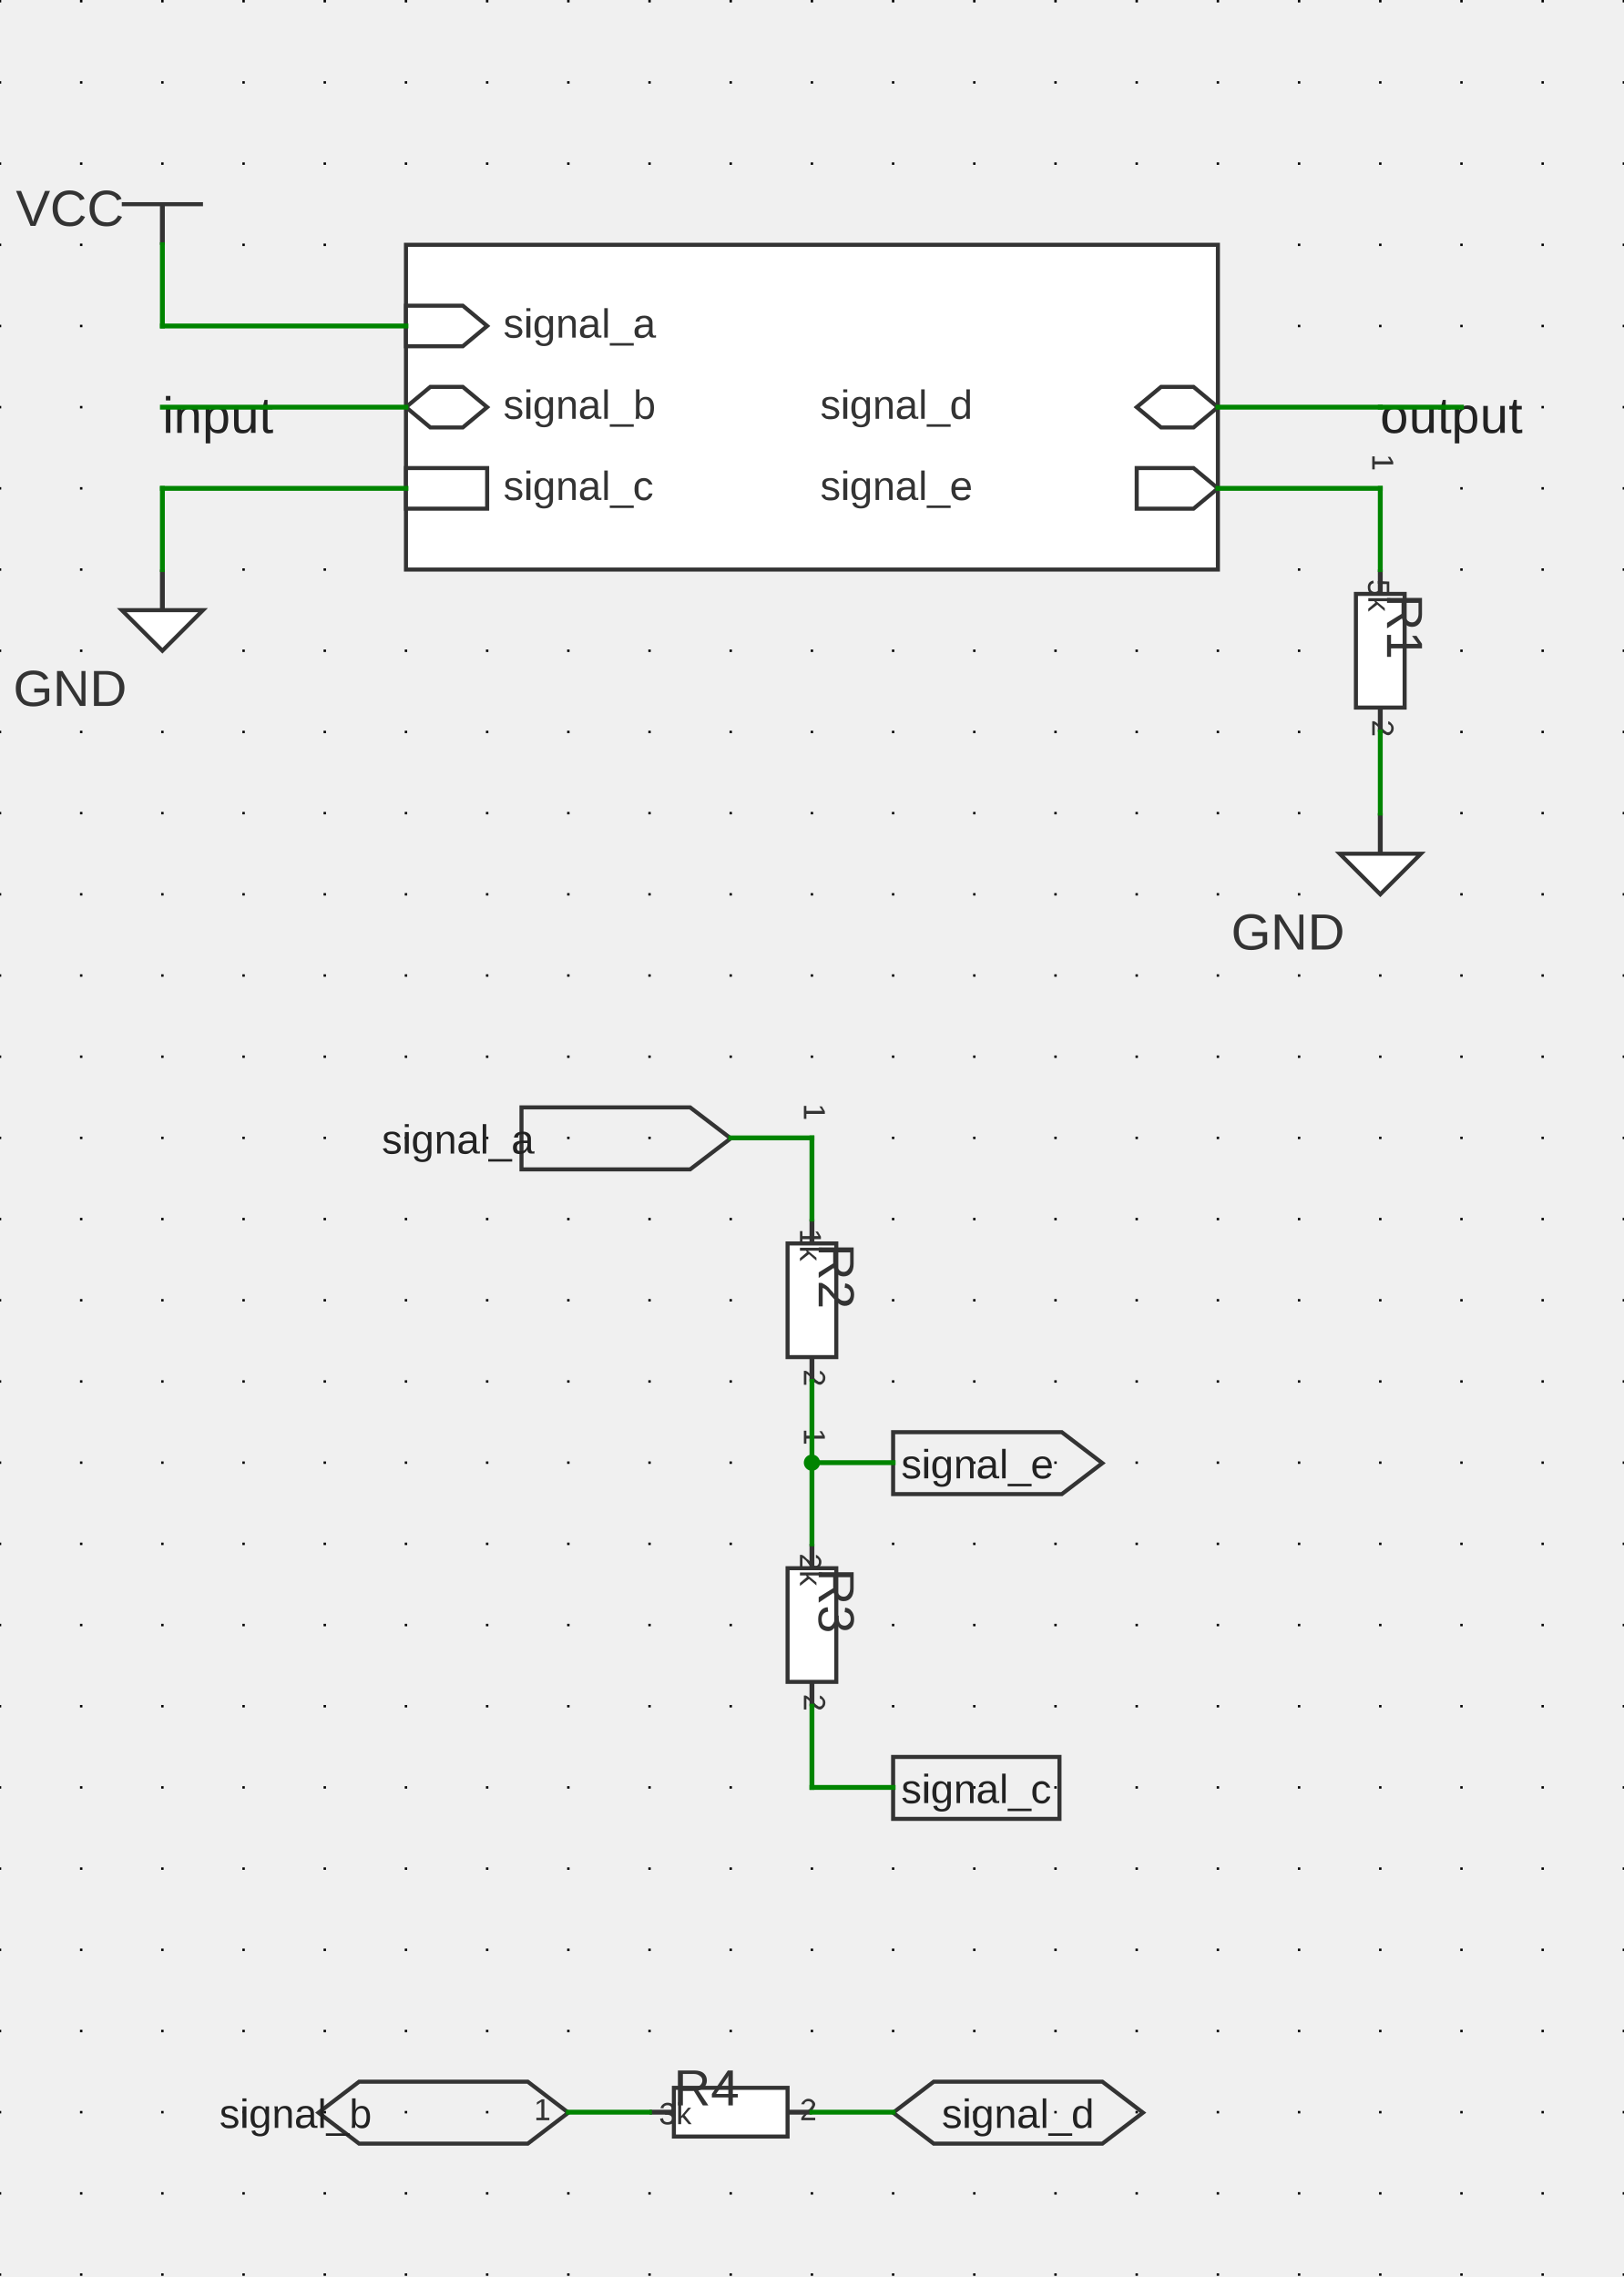
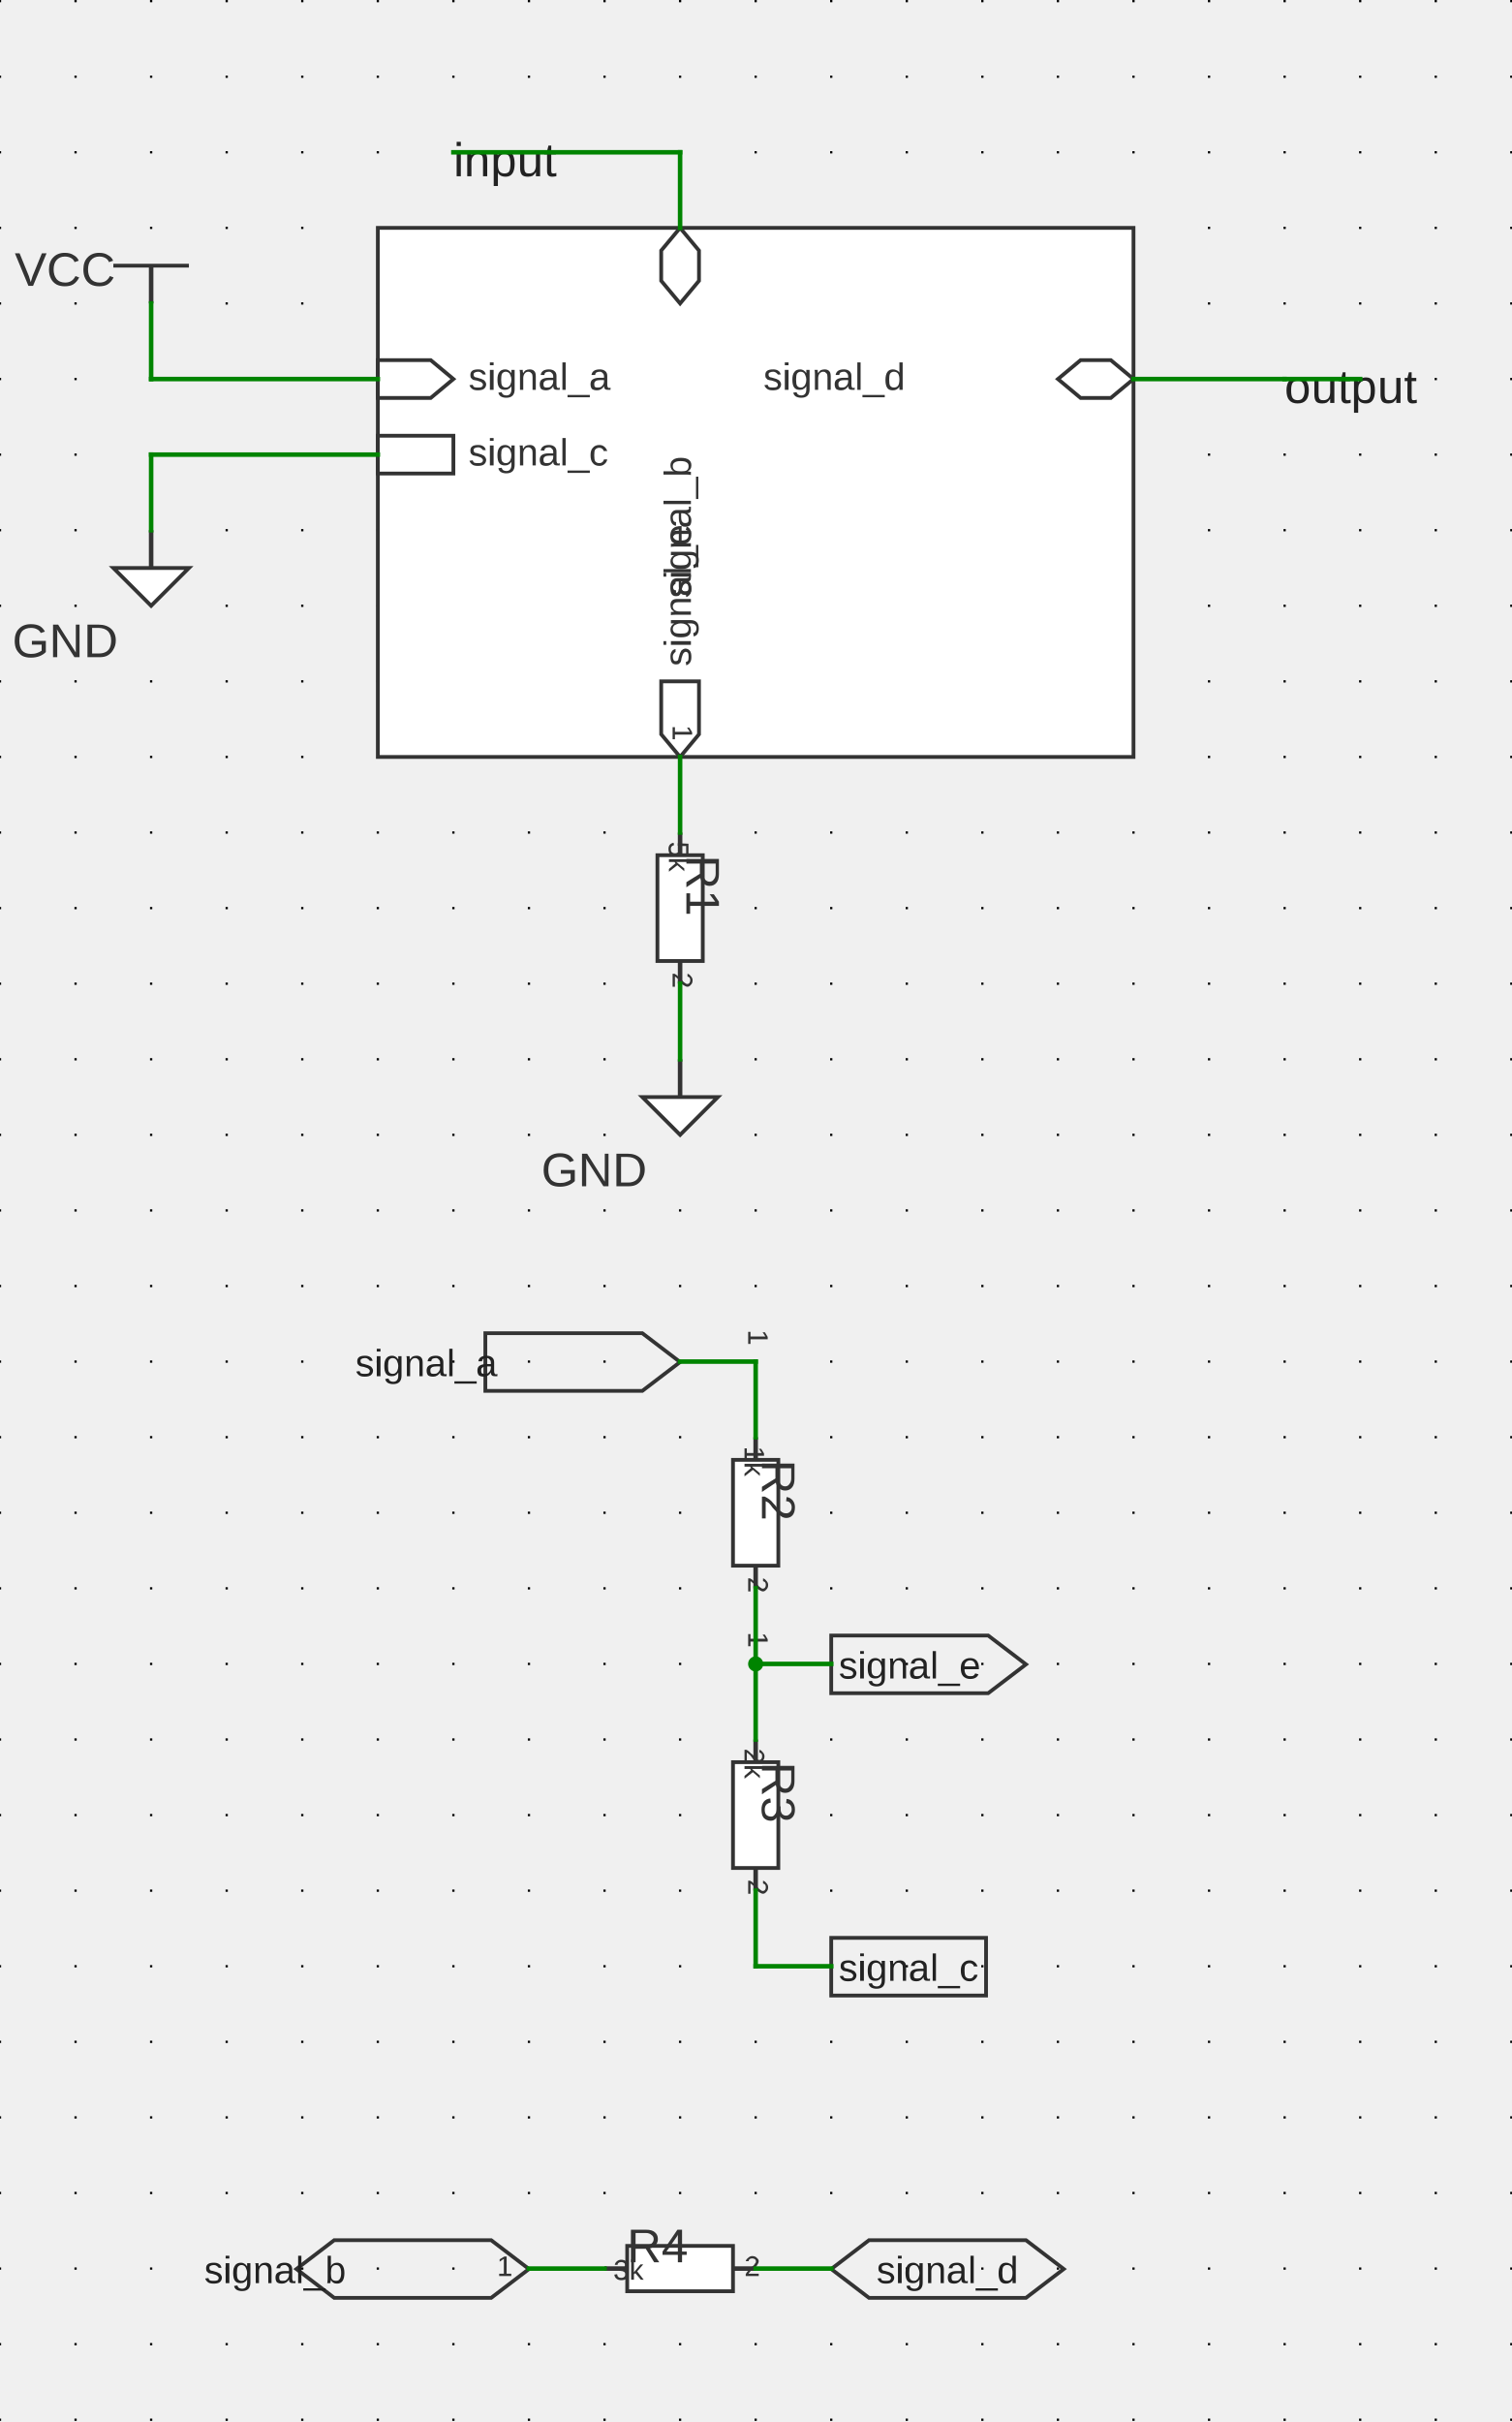
- <svg xmlns="http://www.w3.org/2000/svg" xmlns:ns1="http://svgjs.dev/svgjs" version="1.1" width="479.968" height="673.035" viewBox="-2.54 -2.578 50.8 71.234">
+ <svg xmlns="http://www.w3.org/2000/svg" xmlns:ns1="http://svgjs.dev/svgjs" version="1.1" width="479.968" height="769.029" viewBox="-2.54 -2.578 50.8 81.394">
  <g id="sheet-0" class="sheet" transform="matrix(1,0,0,1,0,0)">
    <g class="sheet-elements" transform="matrix(1,0,0,1,0,0)">
      <g transform="matrix(1,0,0,1,0,0)" class="grid">
-         <path d="M -2.54 -2.578 L -2.54 68.656 M 0 -2.578 L 0 68.656 M 2.54 -2.578 L 2.54 68.656 M 5.08 -2.578 L 5.08 68.656 M 7.62 -2.578 L 7.62 68.656 M 10.16 -2.578 L 10.16 68.656 M 12.7 -2.578 L 12.7 68.656 M 15.24 -2.578 L 15.24 68.656 M 17.78 -2.578 L 17.78 68.656 M 20.32 -2.578 L 20.32 68.656 M 22.86 -2.578 L 22.86 68.656 M 25.4 -2.578 L 25.4 68.656 M 27.94 -2.578 L 27.94 68.656 M 30.48 -2.578 L 30.48 68.656 M 33.02 -2.578 L 33.02 68.656 M 35.56 -2.578 L 35.56 68.656 M 38.1 -2.578 L 38.1 68.656 M 40.64 -2.578 L 40.64 68.656 M 43.18 -2.578 L 43.18 68.656 M 45.72 -2.578 L 45.72 68.656 M 48.26 -2.578 L 48.26 68.656" stroke-dasharray="0.076,2.464" stroke-width="0.076" stroke="#000000" />
-       </g>
-       <g transform="matrix(1,0,0,1,2.54,3.81)">
+         <path d="M -2.54 -2.578 L -2.54 78.816 M 0 -2.578 L 0 78.816 M 2.54 -2.578 L 2.54 78.816 M 5.08 -2.578 L 5.08 78.816 M 7.62 -2.578 L 7.62 78.816 M 10.16 -2.578 L 10.16 78.816 M 12.7 -2.578 L 12.7 78.816 M 15.24 -2.578 L 15.24 78.816 M 17.78 -2.578 L 17.78 78.816 M 20.32 -2.578 L 20.32 78.816 M 22.86 -2.578 L 22.86 78.816 M 25.4 -2.578 L 25.4 78.816 M 27.94 -2.578 L 27.94 78.816 M 30.48 -2.578 L 30.48 78.816 M 33.02 -2.578 L 33.02 78.816 M 35.56 -2.578 L 35.56 78.816 M 38.1 -2.578 L 38.1 78.816 M 40.64 -2.578 L 40.64 78.816 M 43.18 -2.578 L 43.18 78.816 M 45.72 -2.578 L 45.72 78.816 M 48.26 -2.578 L 48.26 78.816" stroke-dasharray="0.076,2.464" stroke-width="0.076" stroke="#000000" />
+       </g>
+       <g transform="matrix(1,0,0,1,2.54,6.35)">
        <g>
          <path d="M -1.27 0 L 1.27 0" stroke-width="0.127" stroke="#333333" fill="none" />
          <path d="M 0 1.27 L 0 0" stroke-width="0.152" stroke="#333333" />
          <g transform="matrix(1,0,0,1,0,-0.381)">
            <text fill="#333333" font-family="Arial" font-size="1.6" text-anchor="middle" dominant-baseline="text-top" font-weight="regular" xml:space="preserve" transform="matrix(1,0,0,1,0,0)" ns1:data="{&quot;leading&quot;:&quot;1.3&quot;}">
              <tspan dy="0" x="0" ns1:data="{&quot;newLined&quot;:true}">VCC</tspan>
            </text>
          </g>
        </g>
      </g>
-       <g transform="matrix(1,0,0,1,22.86,10.16)">
-         <g>
-           <path d="M -12.7 -5.08 L 12.7 -5.08 L 12.7 5.08 L -12.7 5.08 Z" stroke-width="0.127" stroke="#333333" fill="#ffffff" />
-           <path d="M -12.7 -3.175 L -10.922 -3.175 L -10.16 -2.54 L -10.922 -1.905 L -12.7 -1.905 Z" stroke-width="0.127" stroke="#333333" fill="#ffffff" />
-           <path d="M -11.938 -0.635 L -10.922 -0.635 L -10.16 0 L -10.922 0.635 L -11.938 0.635 L -12.7 0 Z" stroke-width="0.127" stroke="#333333" fill="#ffffff" />
-           <path d="M -12.7 1.905 L -10.16 1.905 L -10.16 3.175 L -12.7 3.175 Z" stroke-width="0.127" stroke="#333333" fill="#ffffff" />
-           <path d="M 11.938 -0.635 L 10.922 -0.635 L 10.16 0 L 10.922 0.635 L 11.938 0.635 L 12.7 0 Z" stroke-width="0.127" stroke="#333333" fill="#ffffff" />
-           <path d="M 11.938 1.905 L 10.16 1.905 L 10.16 3.175 L 11.938 3.175 L 12.7 2.54 Z" stroke-width="0.127" stroke="#333333" fill="#ffffff" />
-           <path d="M -12.7 -2.54 L -12.7 -2.54" stroke-width="0.152" stroke="#333333" />
-           <path d="M -12.7 0 L -12.7 0" stroke-width="0.152" stroke="#333333" />
-           <path d="M -12.7 2.54 L -12.7 2.54" stroke-width="0.152" stroke="#333333" />
-           <path d="M 12.7 0 L 12.7 0" stroke-width="0.152" stroke="#333333" />
-           <path d="M 12.7 2.54 L 12.7 2.54" stroke-width="0.152" stroke="#333333" />
-           <g transform="matrix(1,0,0,1,-9.652,-2.54)">
+       <g transform="matrix(1,0,0,1,22.86,13.97)">
+         <g>
+           <path d="M -12.7 -8.89 L 12.7 -8.89 L 12.7 8.89 L -12.7 8.89 Z" stroke-width="0.127" stroke="#333333" fill="#ffffff" />
+           <path d="M -12.7 -4.445 L -10.922 -4.445 L -10.16 -3.81 L -10.922 -3.175 L -12.7 -3.175 Z" stroke-width="0.127" stroke="#333333" fill="#ffffff" />
+           <path d="M -12.7 -1.905 L -10.16 -1.905 L -10.16 -0.635 L -12.7 -0.635 Z" stroke-width="0.127" stroke="#333333" fill="#ffffff" />
+           <path d="M 11.938 -4.445 L 10.922 -4.445 L 10.16 -3.81 L 10.922 -3.175 L 11.938 -3.175 L 12.7 -3.81 Z" stroke-width="0.127" stroke="#333333" fill="#ffffff" />
+           <path d="M -1.905 -8.128 L -1.905 -7.112 L -2.54 -6.35 L -3.175 -7.112 L -3.175 -8.128 L -2.54 -8.89 Z" stroke-width="0.127" stroke="#333333" fill="#ffffff" />
+           <path d="M -3.175 8.128 L -3.175 6.35 L -1.905 6.35 L -1.905 8.128 L -2.54 8.89 Z" stroke-width="0.127" stroke="#333333" fill="#ffffff" />
+           <path d="M -12.7 -3.81 L -12.7 -3.81" stroke-width="0.152" stroke="#333333" />
+           <path d="M -12.7 -1.27 L -12.7 -1.27" stroke-width="0.152" stroke="#333333" />
+           <path d="M 12.7 -3.81 L 12.7 -3.81" stroke-width="0.152" stroke="#333333" />
+           <path d="M -2.54 -8.89 L -2.54 -8.89" stroke-width="0.152" stroke="#333333" />
+           <path d="M -2.54 8.89 L -2.54 8.89" stroke-width="0.152" stroke="#333333" />
+           <g transform="matrix(1,0,0,1,-9.652,-3.81)">
            <text fill="#333333" font-family="Arial" font-size="1.28" text-anchor="start" dominant-baseline="middle" font-weight="regular" xml:space="preserve" transform="matrix(1,0,0,1,0,0)" ns1:data="{&quot;leading&quot;:&quot;1.3&quot;}">
              <tspan dy="0" x="0" ns1:data="{&quot;newLined&quot;:true}">signal_a</tspan>
            </text>
          </g>
-           <g transform="matrix(1,0,0,1,-9.652,0)">
-             <text fill="#333333" font-family="Arial" font-size="1.28" text-anchor="start" dominant-baseline="middle" font-weight="regular" xml:space="preserve" transform="matrix(1,0,0,1,0,0)" ns1:data="{&quot;leading&quot;:&quot;1.3&quot;}">
-               <tspan dy="0" x="0" ns1:data="{&quot;newLined&quot;:true}">signal_b</tspan>
-             </text>
-           </g>
-           <g transform="matrix(1,0,0,1,-9.652,2.54)">
+           <g transform="matrix(1,0,0,1,-9.652,-1.27)">
            <text fill="#333333" font-family="Arial" font-size="1.28" text-anchor="start" dominant-baseline="middle" font-weight="regular" xml:space="preserve" transform="matrix(1,0,0,1,0,0)" ns1:data="{&quot;leading&quot;:&quot;1.3&quot;}">
              <tspan dy="0" x="0" ns1:data="{&quot;newLined&quot;:true}">signal_c</tspan>
            </text>
          </g>
-           <g transform="matrix(1,0,0,1,9.652,0)">
+           <g transform="matrix(1,0,0,1,9.652,-3.81)">
            <text fill="#333333" font-family="Arial" font-size="1.28" text-anchor="end" dominant-baseline="middle" font-weight="regular" xml:space="preserve" transform="matrix(1,0,0,1,0,0)" ns1:data="{&quot;leading&quot;:&quot;1.3&quot;}">
              <tspan dy="0" x="0" ns1:data="{&quot;newLined&quot;:true}">signal_d</tspan>
            </text>
          </g>
-           <g transform="matrix(1,0,0,1,9.652,2.54)">
-             <text fill="#333333" font-family="Arial" font-size="1.28" text-anchor="end" dominant-baseline="middle" font-weight="regular" xml:space="preserve" transform="matrix(1,0,0,1,0,0)" ns1:data="{&quot;leading&quot;:&quot;1.3&quot;}">
+           <g transform="matrix(1,0,0,1,-2.54,-5.842)">
+             <text fill="#333333" font-family="Arial" font-size="1.28" text-anchor="end" dominant-baseline="middle" font-weight="regular" xml:space="preserve" transform="matrix(6.123233995736766e-17,-1,1,6.123233995736766e-17,0,0)" ns1:data="{&quot;leading&quot;:&quot;1.3&quot;}">
+               <tspan dy="0" x="0" ns1:data="{&quot;newLined&quot;:true}">signal_b</tspan>
+             </text>
+           </g>
+           <g transform="matrix(1,0,0,1,-2.54,5.842)">
+             <text fill="#333333" font-family="Arial" font-size="1.28" text-anchor="start" dominant-baseline="middle" font-weight="regular" xml:space="preserve" transform="matrix(6.123233995736766e-17,-1,1,6.123233995736766e-17,0,0)" ns1:data="{&quot;leading&quot;:&quot;1.3&quot;}">
              <tspan dy="0" x="0" ns1:data="{&quot;newLined&quot;:true}">signal_e</tspan>
            </text>
          </g>
        </g>
      </g>
      <g transform="matrix(1,0,0,1,2.54,16.51)">
        <g>
          <path d="M -1.27 0 L 1.27 0 L 0 1.27 Z" stroke-width="0.127" stroke="#333333" fill="#ffffff" />
          <path d="M 0 -1.27 L 0 0" stroke-width="0.152" stroke="#333333" />
          <g transform="matrix(1,0,0,1,0,2.54)">
            <text fill="#333333" font-family="Arial" font-size="1.6" text-anchor="middle" dominant-baseline="middle" font-weight="regular" xml:space="preserve" transform="matrix(1,0,0,1,0,0)" ns1:data="{&quot;leading&quot;:&quot;1.3&quot;}">
              <tspan dy="0" x="0" ns1:data="{&quot;newLined&quot;:true}">GND</tspan>
            </text>
          </g>
        </g>
      </g>
-       <g transform="matrix(1,0,0,1,40.64,17.78)">
+       <g transform="matrix(1,0,0,1,20.32,27.94)">
        <g>
          <path d="M 0.762 -1.778 L 0.762 1.778 L -0.762 1.778 L -0.762 -1.778 Z" stroke-width="0.127" stroke="#333333" fill="#ffffff" />
          <path d="M 0 -2.54 L 0 -1.778" stroke-width="0.152" stroke="#333333" />
          <path d="M 0 2.54 L 0 1.778" stroke-width="0.152" stroke="#333333" />
          <g transform="matrix(0,1,-1,0,0.381,-2.159)">
            <text fill="#333333" font-family="Arial" font-size="0.96" text-anchor="end" dominant-baseline="text-top" font-weight="regular" xml:space="preserve" transform="matrix(1,0,0,1,0,0)" ns1:data="{&quot;leading&quot;:&quot;1.3&quot;}">
              <tspan dy="0" x="0" ns1:data="{&quot;newLined&quot;:true}">1</tspan>
            </text>
          </g>
          <g transform="matrix(0,1,-1,0,0.381,2.159)">
            <text fill="#333333" font-family="Arial" font-size="0.96" text-anchor="start" dominant-baseline="text-top" font-weight="regular" xml:space="preserve" transform="matrix(1,0,0,1,0,0)" ns1:data="{&quot;leading&quot;:&quot;1.3&quot;}">
              <tspan dy="0" x="0" ns1:data="{&quot;newLined&quot;:true}">2</tspan>
            </text>
          </g>
          <g transform="matrix(0,1,-1,0,1.27,-1.778)">
            <text fill="#333333" font-family="Arial" font-size="1.6" text-anchor="start" dominant-baseline="text-top" font-weight="regular" xml:space="preserve" transform="matrix(1,0,0,1,0,0)" ns1:data="{&quot;leading&quot;:&quot;1.3&quot;}">
              <tspan dy="0" x="0" ns1:data="{&quot;newLined&quot;:true}">R1</tspan>
            </text>
          </g>
          <g transform="matrix(0,1,-1,0,-0.1016,0)">
            <text fill="#333333" font-family="Arial" font-size="0.96" text-anchor="middle" dominant-baseline="middle" font-weight="regular" xml:space="preserve" transform="matrix(1,0,0,1,0,0)" ns1:data="{&quot;leading&quot;:&quot;1.3&quot;}">
              <tspan dy="0" x="0" ns1:data="{&quot;newLined&quot;:true}">5k</tspan>
            </text>
          </g>
        </g>
      </g>
-       <g transform="matrix(1,0,0,1,40.64,24.13)">
+       <g transform="matrix(1,0,0,1,20.32,34.29)">
        <g>
          <path d="M -1.27 0 L 1.27 0 L 0 1.27 Z" stroke-width="0.127" stroke="#333333" fill="#ffffff" />
          <path d="M 0 -1.27 L 0 0" stroke-width="0.152" stroke="#333333" />
          <g transform="matrix(1,0,0,1,0,2.54)">
            <text fill="#333333" font-family="Arial" font-size="1.6" text-anchor="middle" dominant-baseline="middle" font-weight="regular" xml:space="preserve" transform="matrix(1,0,0,1,0,0)" ns1:data="{&quot;leading&quot;:&quot;1.3&quot;}">
              <tspan dy="0" x="0" ns1:data="{&quot;newLined&quot;:true}">GND</tspan>
            </text>
          </g>
        </g>
      </g>
-       <g transform="matrix(1,0,0,1,2.54,10.16)">
+       <g transform="matrix(1,0,0,1,12.7,2.54)">
        <g>
          <path d="M 0 0 L 0 0" stroke-width="0.152" stroke="#333333" />
          <g transform="matrix(1,0,0,1,0,-0.254)">
            <text fill="#222222" font-family="Arial" font-size="1.6" text-anchor="start" dominant-baseline="text-top" font-weight="regular" xml:space="preserve" transform="matrix(1,0,0,1,0,0)" ns1:data="{&quot;leading&quot;:&quot;1.3&quot;}">
              <tspan dy="0" x="0" ns1:data="{&quot;newLined&quot;:true}">input</tspan>
            </text>
          </g>
        </g>
      </g>
      <g transform="matrix(1,0,0,1,40.64,10.16)">
        <g>
          <path d="M 0 0 L 0 0" stroke-width="0.152" stroke="#333333" />
          <g transform="matrix(1,0,0,1,0,-0.254)">
            <text fill="#222222" font-family="Arial" font-size="1.6" text-anchor="start" dominant-baseline="text-top" font-weight="regular" xml:space="preserve" transform="matrix(1,0,0,1,0,0)" ns1:data="{&quot;leading&quot;:&quot;1.3&quot;}">
              <tspan dy="0" x="0" ns1:data="{&quot;newLined&quot;:true}">output</tspan>
            </text>
          </g>
        </g>
      </g>
-       <g transform="matrix(1,0,0,1,20.32,33.02)">
+       <g transform="matrix(1,0,0,1,20.32,43.18)">
        <g>
          <path d="M 0 0 L 0 0" stroke-width="0.152" stroke="#333333" />
          <g transform="matrix(1,0,0,1,-1.524,0.127)">
            <path d="M0 0L5.276 0L5.276 1.938L0 1.938L-1.27 0.969Z " stroke-width="0.127" stroke="#333333" fill="none" transform="matrix(-1,0,0,1,0.254,-1.080875)" />
            <text fill="#222222" font-family="Arial" font-size="1.28" text-anchor="end" dominant-baseline="middle" font-weight="regular" xml:space="preserve" transform="matrix(1,0,0,1,0,0)" ns1:data="{&quot;leading&quot;:&quot;1.3&quot;}">
              <tspan dy="0" x="0" ns1:data="{&quot;newLined&quot;:true}">signal_a</tspan>
            </text>
          </g>
        </g>
      </g>
-       <g transform="matrix(1,0,0,1,22.86,38.1)">
+       <g transform="matrix(1,0,0,1,22.86,48.26)">
        <g>
          <path d="M 0.762 -1.778 L 0.762 1.778 L -0.762 1.778 L -0.762 -1.778 Z" stroke-width="0.127" stroke="#333333" fill="#ffffff" />
          <path d="M 0 -2.54 L 0 -1.778" stroke-width="0.152" stroke="#333333" />
          <path d="M 0 2.54 L 0 1.778" stroke-width="0.152" stroke="#333333" />
          <g transform="matrix(0,1,-1,0,0.381,-2.159)">
            <text fill="#333333" font-family="Arial" font-size="0.96" text-anchor="end" dominant-baseline="text-top" font-weight="regular" xml:space="preserve" transform="matrix(1,0,0,1,0,0)" ns1:data="{&quot;leading&quot;:&quot;1.3&quot;}">
              <tspan dy="0" x="0" ns1:data="{&quot;newLined&quot;:true}">1</tspan>
            </text>
          </g>
          <g transform="matrix(0,1,-1,0,0.381,2.159)">
            <text fill="#333333" font-family="Arial" font-size="0.96" text-anchor="start" dominant-baseline="text-top" font-weight="regular" xml:space="preserve" transform="matrix(1,0,0,1,0,0)" ns1:data="{&quot;leading&quot;:&quot;1.3&quot;}">
              <tspan dy="0" x="0" ns1:data="{&quot;newLined&quot;:true}">2</tspan>
            </text>
          </g>
          <g transform="matrix(0,1,-1,0,1.27,-1.778)">
            <text fill="#333333" font-family="Arial" font-size="1.6" text-anchor="start" dominant-baseline="text-top" font-weight="regular" xml:space="preserve" transform="matrix(1,0,0,1,0,0)" ns1:data="{&quot;leading&quot;:&quot;1.3&quot;}">
              <tspan dy="0" x="0" ns1:data="{&quot;newLined&quot;:true}">R2</tspan>
            </text>
          </g>
          <g transform="matrix(0,1,-1,0,-0.1016,0)">
            <text fill="#333333" font-family="Arial" font-size="0.96" text-anchor="middle" dominant-baseline="middle" font-weight="regular" xml:space="preserve" transform="matrix(1,0,0,1,0,0)" ns1:data="{&quot;leading&quot;:&quot;1.3&quot;}">
              <tspan dy="0" x="0" ns1:data="{&quot;newLined&quot;:true}">1k</tspan>
            </text>
          </g>
        </g>
      </g>
-       <g transform="matrix(1,0,0,1,25.4,43.18)">
+       <g transform="matrix(1,0,0,1,25.4,53.34)">
        <g>
          <path d="M 0 0 L 0 0" stroke-width="0.152" stroke="#333333" />
          <g transform="matrix(1,0,0,1,0.254,0.127)">
            <path d="M0 0L5.276 0L6.546 0.969L5.276 1.938L0 1.938Z " stroke-width="0.127" stroke="#333333" fill="none" transform="matrix(1,0,0,1,-0.254,-1.080875)" />
            <text fill="#222222" font-family="Arial" font-size="1.28" text-anchor="start" dominant-baseline="middle" font-weight="regular" xml:space="preserve" transform="matrix(1,0,0,1,0,0)" ns1:data="{&quot;leading&quot;:&quot;1.3&quot;}">
              <tspan dy="0" x="0" ns1:data="{&quot;newLined&quot;:true}">signal_e</tspan>
            </text>
          </g>
        </g>
      </g>
-       <g transform="matrix(1,0,0,1,22.86,48.26)">
+       <g transform="matrix(1,0,0,1,22.86,58.42)">
        <g>
          <path d="M 0.762 -1.778 L 0.762 1.778 L -0.762 1.778 L -0.762 -1.778 Z" stroke-width="0.127" stroke="#333333" fill="#ffffff" />
          <path d="M 0 -2.54 L 0 -1.778" stroke-width="0.152" stroke="#333333" />
          <path d="M 0 2.54 L 0 1.778" stroke-width="0.152" stroke="#333333" />
          <g transform="matrix(0,1,-1,0,0.381,-2.159)">
            <text fill="#333333" font-family="Arial" font-size="0.96" text-anchor="end" dominant-baseline="text-top" font-weight="regular" xml:space="preserve" transform="matrix(1,0,0,1,0,0)" ns1:data="{&quot;leading&quot;:&quot;1.3&quot;}">
              <tspan dy="0" x="0" ns1:data="{&quot;newLined&quot;:true}">1</tspan>
            </text>
          </g>
          <g transform="matrix(0,1,-1,0,0.381,2.159)">
            <text fill="#333333" font-family="Arial" font-size="0.96" text-anchor="start" dominant-baseline="text-top" font-weight="regular" xml:space="preserve" transform="matrix(1,0,0,1,0,0)" ns1:data="{&quot;leading&quot;:&quot;1.3&quot;}">
              <tspan dy="0" x="0" ns1:data="{&quot;newLined&quot;:true}">2</tspan>
            </text>
          </g>
          <g transform="matrix(0,1,-1,0,1.27,-1.778)">
            <text fill="#333333" font-family="Arial" font-size="1.6" text-anchor="start" dominant-baseline="text-top" font-weight="regular" xml:space="preserve" transform="matrix(1,0,0,1,0,0)" ns1:data="{&quot;leading&quot;:&quot;1.3&quot;}">
              <tspan dy="0" x="0" ns1:data="{&quot;newLined&quot;:true}">R3</tspan>
            </text>
          </g>
          <g transform="matrix(0,1,-1,0,-0.1016,0)">
            <text fill="#333333" font-family="Arial" font-size="0.96" text-anchor="middle" dominant-baseline="middle" font-weight="regular" xml:space="preserve" transform="matrix(1,0,0,1,0,0)" ns1:data="{&quot;leading&quot;:&quot;1.3&quot;}">
              <tspan dy="0" x="0" ns1:data="{&quot;newLined&quot;:true}">2k</tspan>
            </text>
          </g>
        </g>
      </g>
-       <g transform="matrix(1,0,0,1,25.4,53.34)">
+       <g transform="matrix(1,0,0,1,25.4,63.5)">
        <g>
          <path d="M 0 0 L 0 0" stroke-width="0.152" stroke="#333333" />
          <g transform="matrix(1,0,0,1,0.254,0.127)">
            <path d="M0 0L5.204 0L5.204 1.938L0 1.938Z " stroke-width="0.127" stroke="#333333" fill="none" transform="matrix(1,0,0,1,-0.254,-1.080875)" />
            <text fill="#222222" font-family="Arial" font-size="1.28" text-anchor="start" dominant-baseline="middle" font-weight="regular" xml:space="preserve" transform="matrix(1,0,0,1,0,0)" ns1:data="{&quot;leading&quot;:&quot;1.3&quot;}">
              <tspan dy="0" x="0" ns1:data="{&quot;newLined&quot;:true}">signal_c</tspan>
            </text>
          </g>
        </g>
      </g>
-       <g transform="matrix(1,0,0,1,15.24,63.5)">
+       <g transform="matrix(1,0,0,1,15.24,73.66)">
        <g>
          <path d="M 0 0 L 0 0" stroke-width="0.152" stroke="#333333" />
          <g transform="matrix(1,0,0,1,-1.524,0.127)">
            <path d="M0 0L5.276 0L6.546 0.969L5.276 1.938L0 1.938L-1.27 0.969Z " stroke-width="0.127" stroke="#333333" fill="none" transform="matrix(-1,0,0,1,0.254,-1.080875)" />
            <text fill="#222222" font-family="Arial" font-size="1.28" text-anchor="end" dominant-baseline="middle" font-weight="regular" xml:space="preserve" transform="matrix(1,0,0,1,0,0)" ns1:data="{&quot;leading&quot;:&quot;1.3&quot;}">
              <tspan dy="0" x="0" ns1:data="{&quot;newLined&quot;:true}">signal_b</tspan>
            </text>
          </g>
        </g>
      </g>
-       <g transform="matrix(1,0,0,1,20.32,63.5)">
+       <g transform="matrix(1,0,0,1,20.32,73.66)">
        <g>
          <path d="M -1.778 -0.762 L 1.778 -0.762 L 1.778 0.762 L -1.778 0.762 Z" stroke-width="0.127" stroke="#333333" fill="#ffffff" />
          <path d="M -2.54 0 L -1.778 0" stroke-width="0.152" stroke="#333333" />
          <path d="M 2.54 0 L 1.778 0" stroke-width="0.152" stroke="#333333" />
          <g transform="matrix(1,0,0,1,-2.159,-0.381)">
            <text fill="#333333" font-family="Arial" font-size="0.96" text-anchor="end" dominant-baseline="text-top" font-weight="regular" xml:space="preserve" transform="matrix(1,0,0,1,0,0)" ns1:data="{&quot;leading&quot;:&quot;1.3&quot;}">
              <tspan dy="0" x="0" ns1:data="{&quot;newLined&quot;:true}">1</tspan>
            </text>
          </g>
          <g transform="matrix(1,0,0,1,2.159,-0.381)">
            <text fill="#333333" font-family="Arial" font-size="0.96" text-anchor="start" dominant-baseline="text-top" font-weight="regular" xml:space="preserve" transform="matrix(1,0,0,1,0,0)" ns1:data="{&quot;leading&quot;:&quot;1.3&quot;}">
              <tspan dy="0" x="0" ns1:data="{&quot;newLined&quot;:true}">2</tspan>
            </text>
          </g>
          <g transform="matrix(1,0,0,1,-1.778,-1.27)">
            <text fill="#333333" font-family="Arial" font-size="1.6" text-anchor="start" dominant-baseline="text-top" font-weight="regular" xml:space="preserve" transform="matrix(1,0,0,1,0,0)" ns1:data="{&quot;leading&quot;:&quot;1.3&quot;}">
              <tspan dy="0" x="0" ns1:data="{&quot;newLined&quot;:true}">R4</tspan>
            </text>
          </g>
          <g transform="matrix(1,0,0,1,0,0.1016)">
            <text fill="#333333" font-family="Arial" font-size="0.96" text-anchor="middle" dominant-baseline="middle" font-weight="regular" xml:space="preserve" transform="matrix(1,0,0,1,0,0)" ns1:data="{&quot;leading&quot;:&quot;1.3&quot;}">
              <tspan dy="0" x="0" ns1:data="{&quot;newLined&quot;:true}">3k</tspan>
            </text>
          </g>
        </g>
      </g>
-       <g transform="matrix(1,0,0,1,25.4,63.5)">
+       <g transform="matrix(1,0,0,1,25.4,73.66)">
        <g>
          <path d="M 0 0 L 0 0" stroke-width="0.152" stroke="#333333" />
          <g transform="matrix(1,0,0,1,1.524,0.127)">
            <path d="M0 0L5.276 0L6.546 0.969L5.276 1.938L0 1.938L-1.27 0.969Z " stroke-width="0.127" stroke="#333333" fill="none" transform="matrix(1,0,0,1,-0.254,-1.080875)" />
            <text fill="#222222" font-family="Arial" font-size="1.28" text-anchor="start" dominant-baseline="middle" font-weight="regular" xml:space="preserve" transform="matrix(1,0,0,1,0,0)" ns1:data="{&quot;leading&quot;:&quot;1.3&quot;}">
              <tspan dy="0" x="0" ns1:data="{&quot;newLined&quot;:true}">signal_d</tspan>
            </text>
          </g>
        </g>
      </g>
      <g>
-         <line x1="2.54" y1="5.08" x2="2.54" y2="7.62" stroke-linecap="square" stroke-width="0.152" stroke="#008400" fill="none" />
-         <line x1="2.54" y1="7.62" x2="10.16" y2="7.62" stroke-linecap="square" stroke-width="0.152" stroke="#008400" fill="none" />
-         <line x1="20.32" y1="33.02" x2="22.86" y2="33.02" stroke-linecap="square" stroke-width="0.152" stroke="#008400" fill="none" />
-         <line x1="22.86" y1="33.02" x2="22.86" y2="35.56" stroke-linecap="square" stroke-width="0.152" stroke="#008400" fill="none" />
+         <line x1="2.54" y1="7.62" x2="2.54" y2="10.16" stroke-linecap="square" stroke-width="0.152" stroke="#008400" fill="none" />
+         <line x1="2.54" y1="10.16" x2="10.16" y2="10.16" stroke-linecap="square" stroke-width="0.152" stroke="#008400" fill="none" />
+         <line x1="20.32" y1="43.18" x2="22.86" y2="43.18" stroke-linecap="square" stroke-width="0.152" stroke="#008400" fill="none" />
+         <line x1="22.86" y1="43.18" x2="22.86" y2="45.72" stroke-linecap="square" stroke-width="0.152" stroke="#008400" fill="none" />
        <line x1="10.16" y1="12.7" x2="2.54" y2="12.7" stroke-linecap="square" stroke-width="0.152" stroke="#008400" fill="none" />
        <line x1="2.54" y1="12.7" x2="2.54" y2="15.24" stroke-linecap="square" stroke-width="0.152" stroke="#008400" fill="none" />
-         <line x1="40.64" y1="20.32" x2="40.64" y2="22.86" stroke-linecap="square" stroke-width="0.152" stroke="#008400" fill="none" />
+         <line x1="20.32" y1="30.48" x2="20.32" y2="33.02" stroke-linecap="square" stroke-width="0.152" stroke="#008400" fill="none" />
+         <line x1="22.86" y1="60.96" x2="22.86" y2="63.5" stroke-linecap="square" stroke-width="0.152" stroke="#008400" fill="none" />
+         <line x1="22.86" y1="63.5" x2="25.4" y2="63.5" stroke-linecap="square" stroke-width="0.152" stroke="#008400" fill="none" />
+         <line x1="20.32" y1="22.86" x2="20.32" y2="25.4" stroke-linecap="square" stroke-width="0.152" stroke="#008400" fill="none" />
        <line x1="22.86" y1="50.8" x2="22.86" y2="53.34" stroke-linecap="square" stroke-width="0.152" stroke="#008400" fill="none" />
        <line x1="22.86" y1="53.34" x2="25.4" y2="53.34" stroke-linecap="square" stroke-width="0.152" stroke="#008400" fill="none" />
-         <line x1="35.56" y1="12.7" x2="40.64" y2="12.7" stroke-linecap="square" stroke-width="0.152" stroke="#008400" fill="none" />
-         <line x1="40.64" y1="12.7" x2="40.64" y2="15.24" stroke-linecap="square" stroke-width="0.152" stroke="#008400" fill="none" />
-         <line x1="22.86" y1="40.64" x2="22.86" y2="43.18" stroke-linecap="square" stroke-width="0.152" stroke="#008400" fill="none" />
-         <line x1="22.86" y1="43.18" x2="25.4" y2="43.18" stroke-linecap="square" stroke-width="0.152" stroke="#008400" fill="none" />
-         <line x1="22.86" y1="43.18" x2="22.86" y2="45.72" stroke-linecap="square" stroke-width="0.152" stroke="#008400" fill="none" />
-         <circle r="0.254" cx="0.254" cy="0.254" transform="matrix(1,0,0,1,22.606,42.926)" fill="#008400" stroke="none" />
-         <line x1="2.54" y1="10.16" x2="10.16" y2="10.16" stroke-linecap="square" stroke-width="0.152" stroke="#008400" fill="none" />
-         <line x1="15.24" y1="63.5" x2="17.78" y2="63.5" stroke-linecap="square" stroke-width="0.152" stroke="#008400" fill="none" />
+         <line x1="22.86" y1="53.34" x2="22.86" y2="55.88" stroke-linecap="square" stroke-width="0.152" stroke="#008400" fill="none" />
+         <circle r="0.254" cx="0.254" cy="0.254" transform="matrix(1,0,0,1,22.606,53.086)" fill="#008400" stroke="none" />
+         <line x1="12.7" y1="2.54" x2="20.32" y2="2.54" stroke-linecap="square" stroke-width="0.152" stroke="#008400" fill="none" />
+         <line x1="20.32" y1="2.54" x2="20.32" y2="5.08" stroke-linecap="square" stroke-width="0.152" stroke="#008400" fill="none" />
+         <line x1="15.24" y1="73.66" x2="17.78" y2="73.66" stroke-linecap="square" stroke-width="0.152" stroke="#008400" fill="none" />
        <line x1="35.56" y1="10.16" x2="40.64" y2="10.16" stroke-linecap="square" stroke-width="0.152" stroke="#008400" fill="none" />
        <line x1="40.64" y1="10.16" x2="43.18" y2="10.16" stroke-linecap="square" stroke-width="0.152" stroke="#008400" fill="none" />
-         <line x1="22.86" y1="63.5" x2="25.4" y2="63.5" stroke-linecap="square" stroke-width="0.152" stroke="#008400" fill="none" />
+         <line x1="22.86" y1="73.66" x2="25.4" y2="73.66" stroke-linecap="square" stroke-width="0.152" stroke="#008400" fill="none" />
      </g>
      <g />
    </g>
  </g>
</svg>
